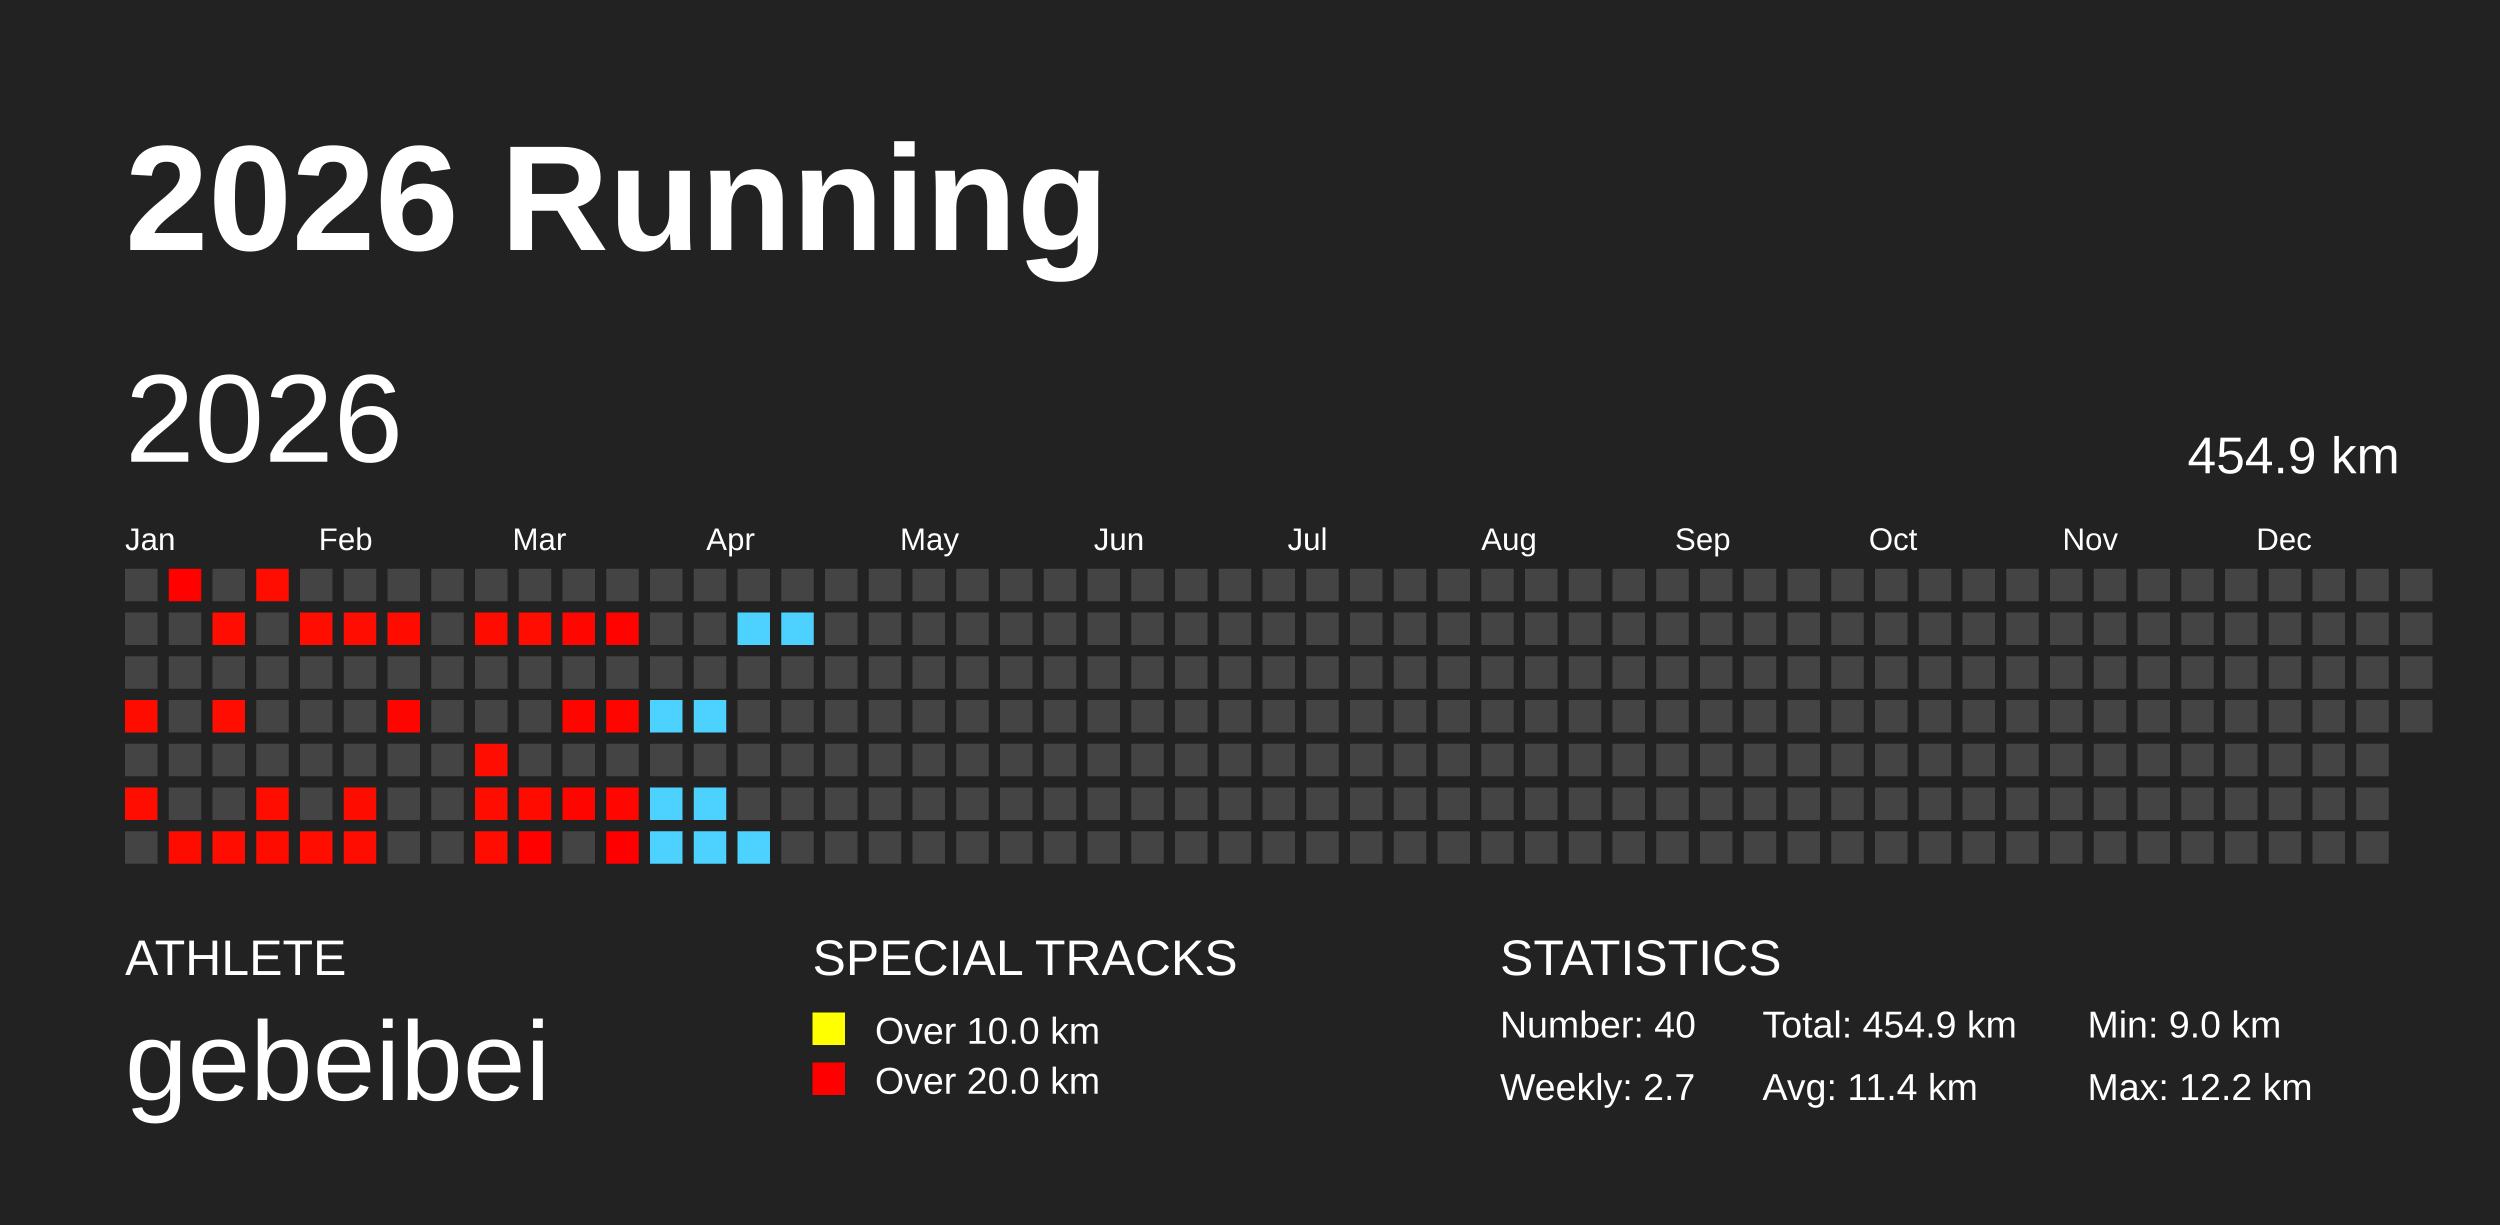
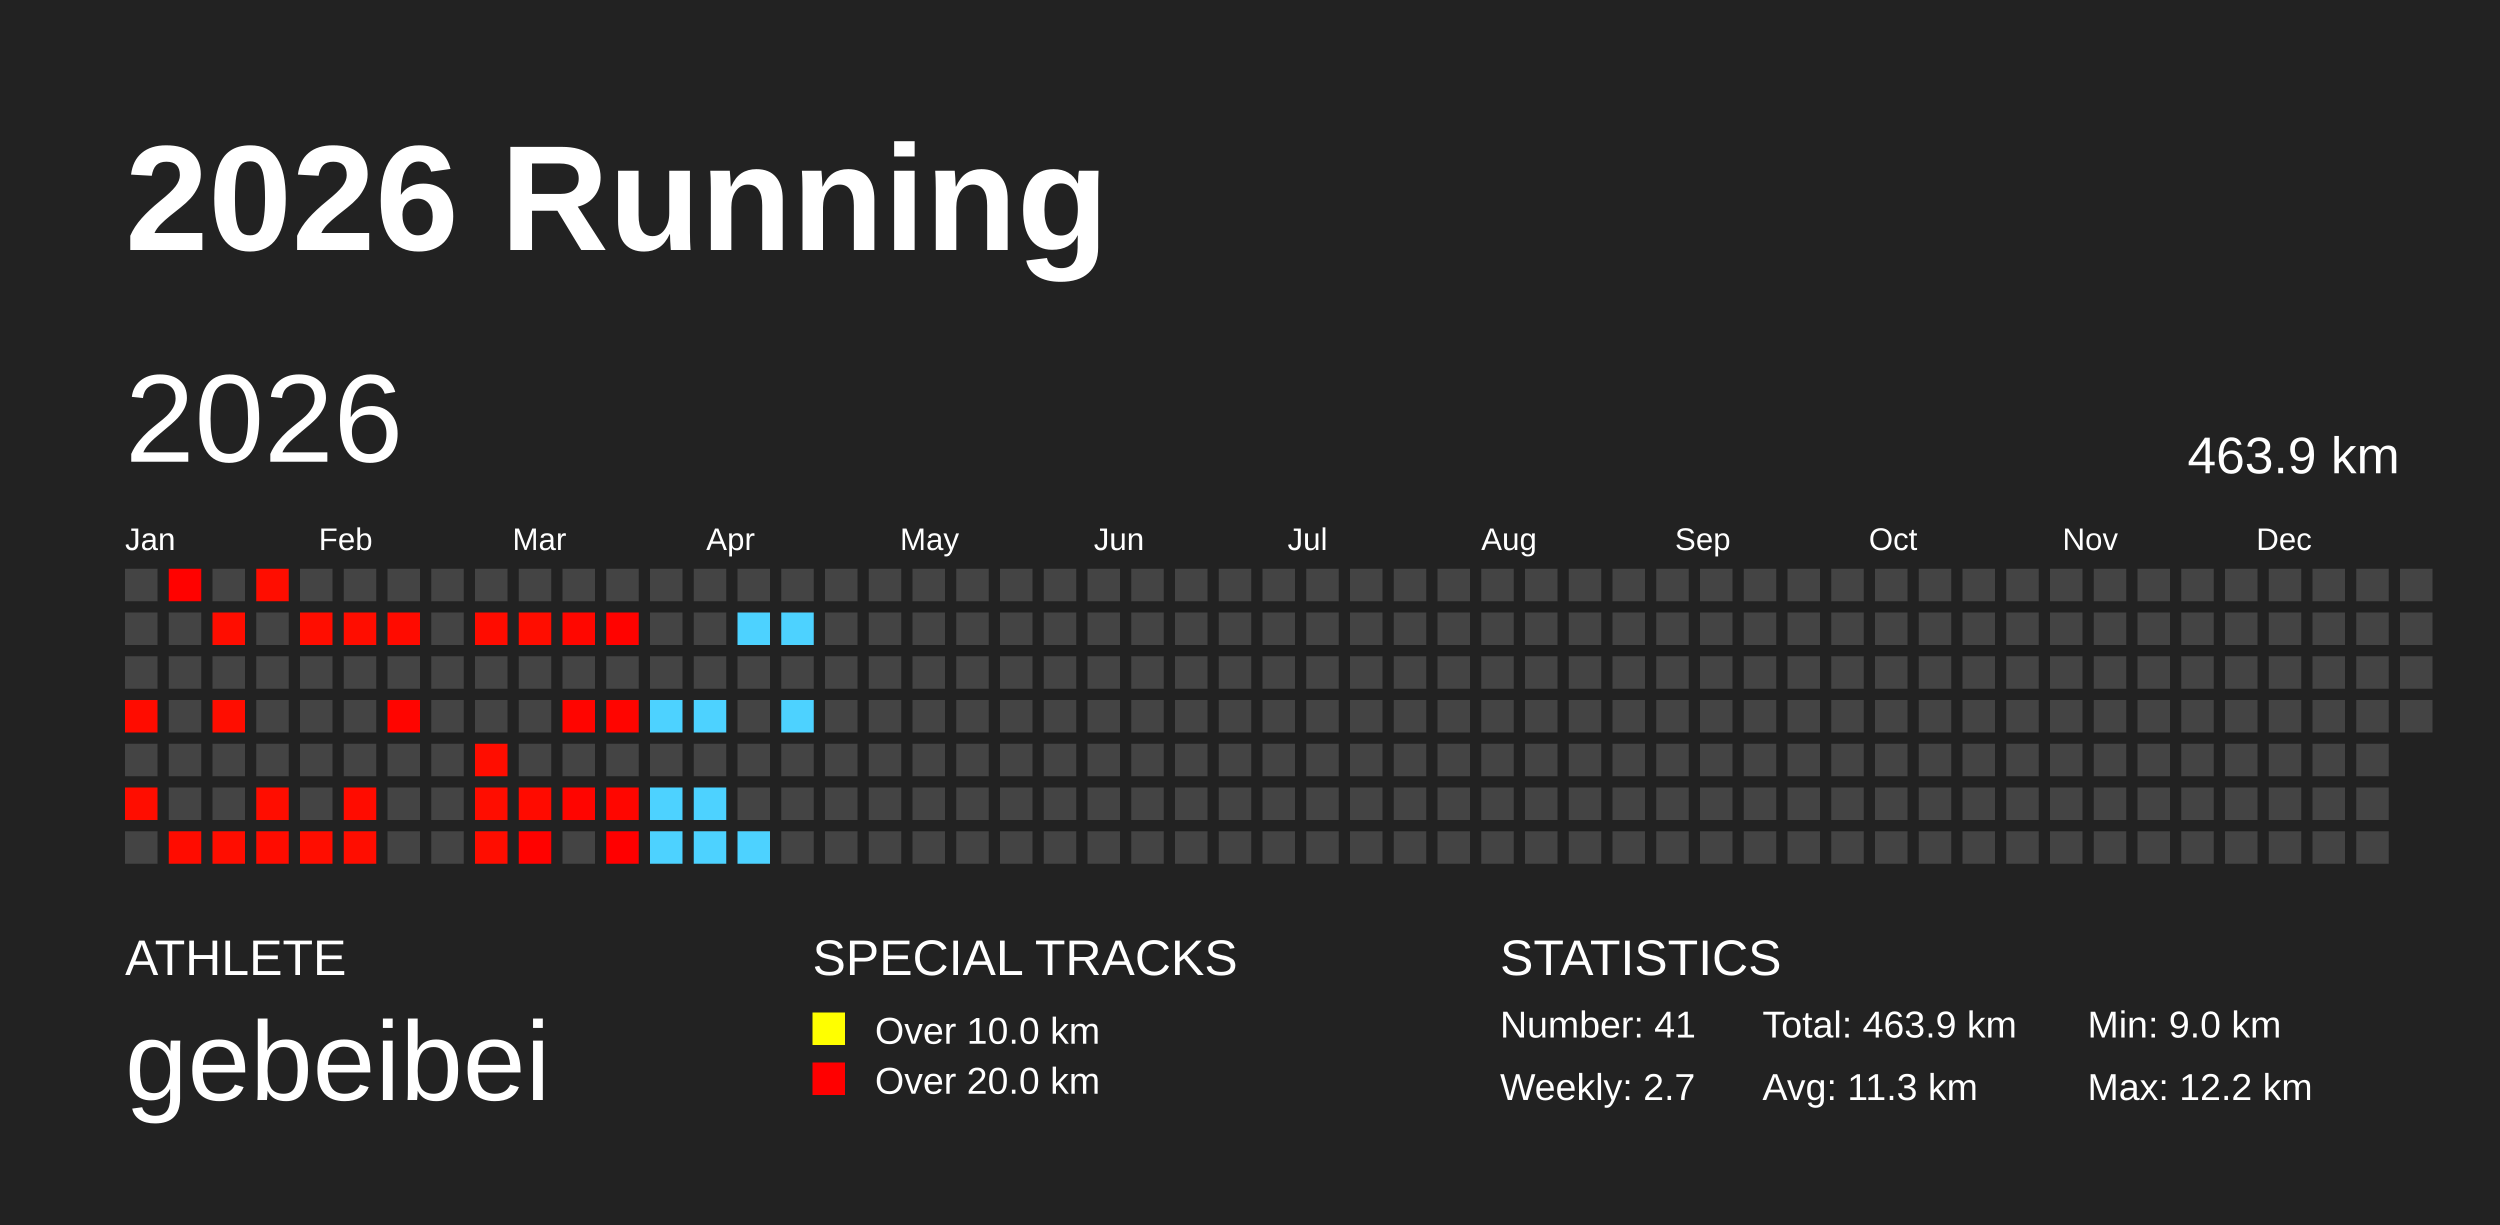
<svg xmlns="http://www.w3.org/2000/svg" baseProfile="full" height="98mm" version="1.1" viewBox="0,0,200,98" width="200mm">
  <defs />
  <rect fill="#222222" height="98" width="200" x="0" y="0" />
  <text fill="#FFFFFF" style="font-size:12px; font-family:Arial; font-weight:bold;" x="10" y="20">2026 Running</text>
  <text fill="#FFFFFF" style="font-size:4px; font-family:Arial" x="10" y="78">ATHLETE</text>
  <text fill="#FFFFFF" style="font-size:9px; font-family:Arial" x="10" y="88">gebeibei</text>
  <text fill="#FFFFFF" style="font-size:4px; font-family:Arial" x="65" y="78">SPECIAL TRACKS</text>
  <rect fill="yellow" height="2.6" width="2.6" x="65" y="81" />
  <text fill="#FFFFFF" style="font-size:3px; font-family:Arial" x="70" y="83.5">Over 10.0 km</text>
  <rect fill="red" height="2.6" width="2.6" x="65" y="85" />
  <text fill="#FFFFFF" style="font-size:3px; font-family:Arial" x="70" y="87.5">Over 20.0 km</text>
  <text fill="#FFFFFF" style="font-size:4px; font-family:Arial" x="120" y="78">STATISTICS</text>
-   <text fill="#FFFFFF" style="font-size:3px; font-family:Arial" x="120" y="83">Number: 40</text>
+   <text fill="#FFFFFF" style="font-size:3px; font-family:Arial" x="120" y="83">Number: 41</text>
  <text fill="#FFFFFF" style="font-size:3px; font-family:Arial" x="120" y="88">Weekly: 2.7</text>
-   <text fill="#FFFFFF" style="font-size:3px; font-family:Arial" x="141" y="83">Total: 454.9 km</text>
-   <text fill="#FFFFFF" style="font-size:3px; font-family:Arial" x="141" y="88">Avg: 11.4 km</text>
+   <text fill="#FFFFFF" style="font-size:3px; font-family:Arial" x="141" y="83">Total: 463.9 km</text>
+   <text fill="#FFFFFF" style="font-size:3px; font-family:Arial" x="141" y="88">Avg: 11.3 km</text>
  <text fill="#FFFFFF" style="font-size:3px; font-family:Arial" x="167" y="83">Min: 9.0 km</text>
  <text fill="#FFFFFF" style="font-size:3px; font-family:Arial" x="167" y="88">Max: 12.2 km</text>
  <text dominant-baseline="hanging" fill="#FFFFFF" style="font-size:10.0px; font-family:Arial;" x="10" y="30">2026</text>
-   <text dominant-baseline="hanging" fill="#FFFFFF" style="font-size:4.125px; font-family:Arial;" x="175" y="35">454.9 km</text>
+   <text dominant-baseline="hanging" fill="#FFFFFF" style="font-size:4.125px; font-family:Arial;" x="175" y="35">463.9 km</text>
  <text fill="#FFFFFF" style="font-size:2.5px; font-family:Arial" x="10.0" y="44">Jan</text>
  <text fill="#FFFFFF" style="font-size:2.5px; font-family:Arial" x="25.5" y="44">Feb</text>
  <text fill="#FFFFFF" style="font-size:2.5px; font-family:Arial" x="41.0" y="44">Mar</text>
  <text fill="#FFFFFF" style="font-size:2.5px; font-family:Arial" x="56.5" y="44">Apr</text>
  <text fill="#FFFFFF" style="font-size:2.5px; font-family:Arial" x="72.0" y="44">May</text>
  <text fill="#FFFFFF" style="font-size:2.5px; font-family:Arial" x="87.5" y="44">Jun</text>
  <text fill="#FFFFFF" style="font-size:2.5px; font-family:Arial" x="103.0" y="44">Jul</text>
  <text fill="#FFFFFF" style="font-size:2.5px; font-family:Arial" x="118.5" y="44">Aug</text>
  <text fill="#FFFFFF" style="font-size:2.5px; font-family:Arial" x="134.0" y="44">Sep</text>
  <text fill="#FFFFFF" style="font-size:2.5px; font-family:Arial" x="149.5" y="44">Oct</text>
  <text fill="#FFFFFF" style="font-size:2.5px; font-family:Arial" x="165.0" y="44">Nov</text>
  <text fill="#FFFFFF" style="font-size:2.5px; font-family:Arial" x="180.5" y="44">Dec</text>
  <rect fill="#444444" height="2.6" width="2.6" x="10.0" y="45.5" />
  <rect fill="#444444" height="2.6" width="2.6" x="10.0" y="49.0" />
  <rect fill="#444444" height="2.6" width="2.6" x="10.0" y="52.5" />
  <rect fill="#ff0c00" height="2.6" width="2.6" x="10.0" y="56.0" />
  <rect fill="#444444" height="2.6" width="2.6" x="10.0" y="59.5" />
  <rect fill="#ff0d00" height="2.6" width="2.6" x="10.0" y="63.0" />
  <rect fill="#444444" height="2.6" width="2.6" x="10.0" y="66.5" />
  <rect fill="#ff0200" height="2.6" width="2.6" x="13.5" y="45.5" />
  <rect fill="#444444" height="2.6" width="2.6" x="13.5" y="49.0" />
  <rect fill="#444444" height="2.6" width="2.6" x="13.5" y="52.5" />
  <rect fill="#444444" height="2.6" width="2.6" x="13.5" y="56.0" />
  <rect fill="#444444" height="2.6" width="2.6" x="13.5" y="59.5" />
  <rect fill="#444444" height="2.6" width="2.6" x="13.5" y="63.0" />
  <rect fill="#ff0c00" height="2.6" width="2.6" x="13.5" y="66.5" />
  <rect fill="#444444" height="2.6" width="2.6" x="17.0" y="45.5" />
  <rect fill="#ff0d00" height="2.6" width="2.6" x="17.0" y="49.0" />
  <rect fill="#444444" height="2.6" width="2.6" x="17.0" y="52.5" />
  <rect fill="#ff0d00" height="2.6" width="2.6" x="17.0" y="56.0" />
  <rect fill="#444444" height="2.6" width="2.6" x="17.0" y="59.5" />
  <rect fill="#444444" height="2.6" width="2.6" x="17.0" y="63.0" />
  <rect fill="#ff0d00" height="2.6" width="2.6" x="17.0" y="66.5" />
  <rect fill="#ff0d00" height="2.6" width="2.6" x="20.5" y="45.5" />
  <rect fill="#444444" height="2.6" width="2.6" x="20.5" y="49.0" />
  <rect fill="#444444" height="2.6" width="2.6" x="20.5" y="52.5" />
  <rect fill="#444444" height="2.6" width="2.6" x="20.5" y="56.0" />
  <rect fill="#444444" height="2.6" width="2.6" x="20.5" y="59.5" />
  <rect fill="#ff0d00" height="2.6" width="2.6" x="20.5" y="63.0" />
  <rect fill="#ff0c00" height="2.6" width="2.6" x="20.5" y="66.5" />
  <rect fill="#444444" height="2.6" width="2.6" x="24.0" y="45.5" />
  <rect fill="#ff0d00" height="2.6" width="2.6" x="24.0" y="49.0" />
  <rect fill="#444444" height="2.6" width="2.6" x="24.0" y="52.5" />
  <rect fill="#444444" height="2.6" width="2.6" x="24.0" y="56.0" />
  <rect fill="#444444" height="2.6" width="2.6" x="24.0" y="59.5" />
  <rect fill="#444444" height="2.6" width="2.6" x="24.0" y="63.0" />
  <rect fill="#ff0d00" height="2.6" width="2.6" x="24.0" y="66.5" />
  <rect fill="#444444" height="2.6" width="2.6" x="27.5" y="45.5" />
  <rect fill="#ff0d00" height="2.6" width="2.6" x="27.5" y="49.0" />
  <rect fill="#444444" height="2.6" width="2.6" x="27.5" y="52.5" />
  <rect fill="#444444" height="2.6" width="2.6" x="27.5" y="56.0" />
  <rect fill="#444444" height="2.6" width="2.6" x="27.5" y="59.5" />
  <rect fill="#ff0c00" height="2.6" width="2.6" x="27.5" y="63.0" />
  <rect fill="#ff0d00" height="2.6" width="2.6" x="27.5" y="66.5" />
  <rect fill="#444444" height="2.6" width="2.6" x="31.0" y="45.5" />
  <rect fill="#ff0b00" height="2.6" width="2.6" x="31.0" y="49.0" />
  <rect fill="#444444" height="2.6" width="2.6" x="31.0" y="52.5" />
  <rect fill="#ff0500" height="2.6" width="2.6" x="31.0" y="56.0" />
  <rect fill="#444444" height="2.6" width="2.6" x="31.0" y="59.5" />
  <rect fill="#444444" height="2.6" width="2.6" x="31.0" y="63.0" />
  <rect fill="#444444" height="2.6" width="2.6" x="31.0" y="66.5" />
  <rect fill="#444444" height="2.6" width="2.6" x="34.5" y="45.5" />
  <rect fill="#444444" height="2.6" width="2.6" x="34.5" y="49.0" />
  <rect fill="#444444" height="2.6" width="2.6" x="34.5" y="52.5" />
  <rect fill="#444444" height="2.6" width="2.6" x="34.5" y="56.0" />
  <rect fill="#444444" height="2.6" width="2.6" x="34.5" y="59.5" />
  <rect fill="#444444" height="2.6" width="2.6" x="34.5" y="63.0" />
  <rect fill="#444444" height="2.6" width="2.6" x="34.5" y="66.5" />
  <rect fill="#444444" height="2.6" width="2.6" x="38.0" y="45.5" />
  <rect fill="#ff0c00" height="2.6" width="2.6" x="38.0" y="49.0" />
  <rect fill="#444444" height="2.6" width="2.6" x="38.0" y="52.5" />
  <rect fill="#444444" height="2.6" width="2.6" x="38.0" y="56.0" />
  <rect fill="#ff0d00" height="2.6" width="2.6" x="38.0" y="59.5" />
  <rect fill="#ff0d00" height="2.6" width="2.6" x="38.0" y="63.0" />
  <rect fill="#ff0d00" height="2.6" width="2.6" x="38.0" y="66.5" />
  <rect fill="#444444" height="2.6" width="2.6" x="41.5" y="45.5" />
  <rect fill="#ff0d00" height="2.6" width="2.6" x="41.5" y="49.0" />
  <rect fill="#444444" height="2.6" width="2.6" x="41.5" y="52.5" />
  <rect fill="#444444" height="2.6" width="2.6" x="41.5" y="56.0" />
  <rect fill="#444444" height="2.6" width="2.6" x="41.5" y="59.5" />
  <rect fill="#ff0b00" height="2.6" width="2.6" x="41.5" y="63.0" />
  <rect fill="#ff0200" height="2.6" width="2.6" x="41.5" y="66.5" />
  <rect fill="#444444" height="2.6" width="2.6" x="45.0" y="45.5" />
  <rect fill="#ff0700" height="2.6" width="2.6" x="45.0" y="49.0" />
  <rect fill="#444444" height="2.6" width="2.6" x="45.0" y="52.5" />
  <rect fill="#ff0500" height="2.6" width="2.6" x="45.0" y="56.0" />
  <rect fill="#444444" height="2.6" width="2.6" x="45.0" y="59.5" />
  <rect fill="#ff0500" height="2.6" width="2.6" x="45.0" y="63.0" />
  <rect fill="#444444" height="2.6" width="2.6" x="45.0" y="66.5" />
  <rect fill="#444444" height="2.6" width="2.6" x="48.5" y="45.5" />
  <rect fill="#ff0300" height="2.6" width="2.6" x="48.5" y="49.0" />
  <rect fill="#444444" height="2.6" width="2.6" x="48.5" y="52.5" />
  <rect fill="#ff0500" height="2.6" width="2.6" x="48.5" y="56.0" />
  <rect fill="#444444" height="2.6" width="2.6" x="48.5" y="59.5" />
  <rect fill="#ff0600" height="2.6" width="2.6" x="48.5" y="63.0" />
  <rect fill="#ff0000" height="2.6" width="2.6" x="48.5" y="66.5" />
  <rect fill="#444444" height="2.6" width="2.6" x="52.0" y="45.5" />
  <rect fill="#444444" height="2.6" width="2.6" x="52.0" y="49.0" />
  <rect fill="#444444" height="2.6" width="2.6" x="52.0" y="52.5" />
  <rect fill="#4dd2ff" height="2.6" width="2.6" x="52.0" y="56.0" />
  <rect fill="#444444" height="2.6" width="2.6" x="52.0" y="59.5" />
  <rect fill="#4dd2ff" height="2.6" width="2.6" x="52.0" y="63.0" />
  <rect fill="#4dd2ff" height="2.6" width="2.6" x="52.0" y="66.5" />
  <rect fill="#444444" height="2.6" width="2.6" x="55.5" y="45.5" />
  <rect fill="#444444" height="2.6" width="2.6" x="55.5" y="49.0" />
  <rect fill="#444444" height="2.6" width="2.6" x="55.5" y="52.5" />
  <rect fill="#4dd2ff" height="2.6" width="2.6" x="55.5" y="56.0" />
  <rect fill="#444444" height="2.6" width="2.6" x="55.5" y="59.5" />
  <rect fill="#4dd2ff" height="2.6" width="2.6" x="55.5" y="63.0" />
  <rect fill="#4dd2ff" height="2.6" width="2.6" x="55.5" y="66.5" />
  <rect fill="#444444" height="2.6" width="2.6" x="59.0" y="45.5" />
  <rect fill="#4dd2ff" height="2.6" width="2.6" x="59.0" y="49.0" />
  <rect fill="#444444" height="2.6" width="2.6" x="59.0" y="52.5" />
  <rect fill="#444444" height="2.6" width="2.6" x="59.0" y="56.0" />
  <rect fill="#444444" height="2.6" width="2.6" x="59.0" y="59.5" />
  <rect fill="#444444" height="2.6" width="2.6" x="59.0" y="63.0" />
  <rect fill="#4dd2ff" height="2.6" width="2.6" x="59.0" y="66.5" />
  <rect fill="#444444" height="2.6" width="2.6" x="62.5" y="45.5" />
  <rect fill="#4dd2ff" height="2.6" width="2.6" x="62.5" y="49.0" />
  <rect fill="#444444" height="2.6" width="2.6" x="62.5" y="52.5" />
-   <rect fill="#444444" height="2.6" width="2.6" x="62.5" y="56.0" />
+   <rect fill="#4dd2ff" height="2.6" width="2.6" x="62.5" y="56.0" />
  <rect fill="#444444" height="2.6" width="2.6" x="62.5" y="59.5" />
  <rect fill="#444444" height="2.6" width="2.6" x="62.5" y="63.0" />
  <rect fill="#444444" height="2.6" width="2.6" x="62.5" y="66.5" />
  <rect fill="#444444" height="2.6" width="2.6" x="66.0" y="45.5" />
  <rect fill="#444444" height="2.6" width="2.6" x="66.0" y="49.0" />
  <rect fill="#444444" height="2.6" width="2.6" x="66.0" y="52.5" />
  <rect fill="#444444" height="2.6" width="2.6" x="66.0" y="56.0" />
  <rect fill="#444444" height="2.6" width="2.6" x="66.0" y="59.5" />
  <rect fill="#444444" height="2.6" width="2.6" x="66.0" y="63.0" />
  <rect fill="#444444" height="2.6" width="2.6" x="66.0" y="66.5" />
  <rect fill="#444444" height="2.6" width="2.6" x="69.5" y="45.5" />
  <rect fill="#444444" height="2.6" width="2.6" x="69.5" y="49.0" />
  <rect fill="#444444" height="2.6" width="2.6" x="69.5" y="52.5" />
  <rect fill="#444444" height="2.6" width="2.6" x="69.5" y="56.0" />
  <rect fill="#444444" height="2.6" width="2.6" x="69.5" y="59.5" />
  <rect fill="#444444" height="2.6" width="2.6" x="69.5" y="63.0" />
  <rect fill="#444444" height="2.6" width="2.6" x="69.5" y="66.5" />
  <rect fill="#444444" height="2.6" width="2.6" x="73.0" y="45.5" />
  <rect fill="#444444" height="2.6" width="2.6" x="73.0" y="49.0" />
  <rect fill="#444444" height="2.6" width="2.6" x="73.0" y="52.5" />
  <rect fill="#444444" height="2.6" width="2.6" x="73.0" y="56.0" />
  <rect fill="#444444" height="2.6" width="2.6" x="73.0" y="59.5" />
  <rect fill="#444444" height="2.6" width="2.6" x="73.0" y="63.0" />
  <rect fill="#444444" height="2.6" width="2.6" x="73.0" y="66.5" />
  <rect fill="#444444" height="2.6" width="2.6" x="76.5" y="45.5" />
  <rect fill="#444444" height="2.6" width="2.6" x="76.5" y="49.0" />
  <rect fill="#444444" height="2.6" width="2.6" x="76.5" y="52.5" />
  <rect fill="#444444" height="2.6" width="2.6" x="76.5" y="56.0" />
  <rect fill="#444444" height="2.6" width="2.6" x="76.5" y="59.5" />
  <rect fill="#444444" height="2.6" width="2.6" x="76.5" y="63.0" />
  <rect fill="#444444" height="2.6" width="2.6" x="76.5" y="66.5" />
  <rect fill="#444444" height="2.6" width="2.6" x="80.0" y="45.5" />
  <rect fill="#444444" height="2.6" width="2.6" x="80.0" y="49.0" />
  <rect fill="#444444" height="2.6" width="2.6" x="80.0" y="52.5" />
  <rect fill="#444444" height="2.6" width="2.6" x="80.0" y="56.0" />
  <rect fill="#444444" height="2.6" width="2.6" x="80.0" y="59.5" />
  <rect fill="#444444" height="2.6" width="2.6" x="80.0" y="63.0" />
  <rect fill="#444444" height="2.6" width="2.6" x="80.0" y="66.5" />
  <rect fill="#444444" height="2.6" width="2.6" x="83.5" y="45.5" />
  <rect fill="#444444" height="2.6" width="2.6" x="83.5" y="49.0" />
  <rect fill="#444444" height="2.6" width="2.6" x="83.5" y="52.5" />
  <rect fill="#444444" height="2.6" width="2.6" x="83.5" y="56.0" />
  <rect fill="#444444" height="2.6" width="2.6" x="83.5" y="59.5" />
  <rect fill="#444444" height="2.6" width="2.6" x="83.5" y="63.0" />
  <rect fill="#444444" height="2.6" width="2.6" x="83.5" y="66.5" />
  <rect fill="#444444" height="2.6" width="2.6" x="87.0" y="45.5" />
  <rect fill="#444444" height="2.6" width="2.6" x="87.0" y="49.0" />
  <rect fill="#444444" height="2.6" width="2.6" x="87.0" y="52.5" />
  <rect fill="#444444" height="2.6" width="2.6" x="87.0" y="56.0" />
  <rect fill="#444444" height="2.6" width="2.6" x="87.0" y="59.5" />
  <rect fill="#444444" height="2.6" width="2.6" x="87.0" y="63.0" />
  <rect fill="#444444" height="2.6" width="2.6" x="87.0" y="66.5" />
  <rect fill="#444444" height="2.6" width="2.6" x="90.5" y="45.5" />
  <rect fill="#444444" height="2.6" width="2.6" x="90.5" y="49.0" />
  <rect fill="#444444" height="2.6" width="2.6" x="90.5" y="52.5" />
  <rect fill="#444444" height="2.6" width="2.6" x="90.5" y="56.0" />
  <rect fill="#444444" height="2.6" width="2.6" x="90.5" y="59.5" />
  <rect fill="#444444" height="2.6" width="2.6" x="90.5" y="63.0" />
  <rect fill="#444444" height="2.6" width="2.6" x="90.5" y="66.5" />
  <rect fill="#444444" height="2.6" width="2.6" x="94.0" y="45.5" />
  <rect fill="#444444" height="2.6" width="2.6" x="94.0" y="49.0" />
  <rect fill="#444444" height="2.6" width="2.6" x="94.0" y="52.5" />
  <rect fill="#444444" height="2.6" width="2.6" x="94.0" y="56.0" />
  <rect fill="#444444" height="2.6" width="2.6" x="94.0" y="59.5" />
  <rect fill="#444444" height="2.6" width="2.6" x="94.0" y="63.0" />
  <rect fill="#444444" height="2.6" width="2.6" x="94.0" y="66.5" />
  <rect fill="#444444" height="2.6" width="2.6" x="97.5" y="45.5" />
  <rect fill="#444444" height="2.6" width="2.6" x="97.5" y="49.0" />
  <rect fill="#444444" height="2.6" width="2.6" x="97.5" y="52.5" />
  <rect fill="#444444" height="2.6" width="2.6" x="97.5" y="56.0" />
  <rect fill="#444444" height="2.6" width="2.6" x="97.5" y="59.5" />
  <rect fill="#444444" height="2.6" width="2.6" x="97.5" y="63.0" />
  <rect fill="#444444" height="2.6" width="2.6" x="97.5" y="66.5" />
  <rect fill="#444444" height="2.6" width="2.6" x="101.0" y="45.5" />
  <rect fill="#444444" height="2.6" width="2.6" x="101.0" y="49.0" />
  <rect fill="#444444" height="2.6" width="2.6" x="101.0" y="52.5" />
  <rect fill="#444444" height="2.6" width="2.6" x="101.0" y="56.0" />
  <rect fill="#444444" height="2.6" width="2.6" x="101.0" y="59.5" />
  <rect fill="#444444" height="2.6" width="2.6" x="101.0" y="63.0" />
  <rect fill="#444444" height="2.6" width="2.6" x="101.0" y="66.5" />
  <rect fill="#444444" height="2.6" width="2.6" x="104.5" y="45.5" />
  <rect fill="#444444" height="2.6" width="2.6" x="104.5" y="49.0" />
  <rect fill="#444444" height="2.6" width="2.6" x="104.5" y="52.5" />
  <rect fill="#444444" height="2.6" width="2.6" x="104.5" y="56.0" />
  <rect fill="#444444" height="2.6" width="2.6" x="104.5" y="59.5" />
  <rect fill="#444444" height="2.6" width="2.6" x="104.5" y="63.0" />
  <rect fill="#444444" height="2.6" width="2.6" x="104.5" y="66.5" />
  <rect fill="#444444" height="2.6" width="2.6" x="108.0" y="45.5" />
  <rect fill="#444444" height="2.6" width="2.6" x="108.0" y="49.0" />
  <rect fill="#444444" height="2.6" width="2.6" x="108.0" y="52.5" />
  <rect fill="#444444" height="2.6" width="2.6" x="108.0" y="56.0" />
  <rect fill="#444444" height="2.6" width="2.6" x="108.0" y="59.5" />
  <rect fill="#444444" height="2.6" width="2.6" x="108.0" y="63.0" />
  <rect fill="#444444" height="2.6" width="2.6" x="108.0" y="66.5" />
  <rect fill="#444444" height="2.6" width="2.6" x="111.5" y="45.5" />
  <rect fill="#444444" height="2.6" width="2.6" x="111.5" y="49.0" />
  <rect fill="#444444" height="2.6" width="2.6" x="111.5" y="52.5" />
  <rect fill="#444444" height="2.6" width="2.6" x="111.5" y="56.0" />
  <rect fill="#444444" height="2.6" width="2.6" x="111.5" y="59.5" />
  <rect fill="#444444" height="2.6" width="2.6" x="111.5" y="63.0" />
  <rect fill="#444444" height="2.6" width="2.6" x="111.5" y="66.5" />
  <rect fill="#444444" height="2.6" width="2.6" x="115.0" y="45.5" />
  <rect fill="#444444" height="2.6" width="2.6" x="115.0" y="49.0" />
  <rect fill="#444444" height="2.6" width="2.6" x="115.0" y="52.5" />
  <rect fill="#444444" height="2.6" width="2.6" x="115.0" y="56.0" />
  <rect fill="#444444" height="2.6" width="2.6" x="115.0" y="59.5" />
  <rect fill="#444444" height="2.6" width="2.6" x="115.0" y="63.0" />
  <rect fill="#444444" height="2.6" width="2.6" x="115.0" y="66.5" />
  <rect fill="#444444" height="2.6" width="2.6" x="118.5" y="45.5" />
  <rect fill="#444444" height="2.6" width="2.6" x="118.5" y="49.0" />
  <rect fill="#444444" height="2.6" width="2.6" x="118.5" y="52.5" />
  <rect fill="#444444" height="2.6" width="2.6" x="118.5" y="56.0" />
  <rect fill="#444444" height="2.6" width="2.6" x="118.5" y="59.5" />
  <rect fill="#444444" height="2.6" width="2.6" x="118.5" y="63.0" />
  <rect fill="#444444" height="2.6" width="2.6" x="118.5" y="66.5" />
  <rect fill="#444444" height="2.6" width="2.6" x="122.0" y="45.5" />
  <rect fill="#444444" height="2.6" width="2.6" x="122.0" y="49.0" />
  <rect fill="#444444" height="2.6" width="2.6" x="122.0" y="52.5" />
  <rect fill="#444444" height="2.6" width="2.6" x="122.0" y="56.0" />
  <rect fill="#444444" height="2.6" width="2.6" x="122.0" y="59.5" />
  <rect fill="#444444" height="2.6" width="2.6" x="122.0" y="63.0" />
  <rect fill="#444444" height="2.6" width="2.6" x="122.0" y="66.5" />
  <rect fill="#444444" height="2.6" width="2.6" x="125.5" y="45.5" />
  <rect fill="#444444" height="2.6" width="2.6" x="125.5" y="49.0" />
  <rect fill="#444444" height="2.6" width="2.6" x="125.5" y="52.5" />
  <rect fill="#444444" height="2.6" width="2.6" x="125.5" y="56.0" />
  <rect fill="#444444" height="2.6" width="2.6" x="125.5" y="59.5" />
  <rect fill="#444444" height="2.6" width="2.6" x="125.5" y="63.0" />
  <rect fill="#444444" height="2.6" width="2.6" x="125.5" y="66.5" />
  <rect fill="#444444" height="2.6" width="2.6" x="129.0" y="45.5" />
  <rect fill="#444444" height="2.6" width="2.6" x="129.0" y="49.0" />
  <rect fill="#444444" height="2.6" width="2.6" x="129.0" y="52.5" />
  <rect fill="#444444" height="2.6" width="2.6" x="129.0" y="56.0" />
  <rect fill="#444444" height="2.6" width="2.6" x="129.0" y="59.5" />
  <rect fill="#444444" height="2.6" width="2.6" x="129.0" y="63.0" />
  <rect fill="#444444" height="2.6" width="2.6" x="129.0" y="66.5" />
  <rect fill="#444444" height="2.6" width="2.6" x="132.5" y="45.5" />
  <rect fill="#444444" height="2.6" width="2.6" x="132.5" y="49.0" />
  <rect fill="#444444" height="2.6" width="2.6" x="132.5" y="52.5" />
  <rect fill="#444444" height="2.6" width="2.6" x="132.5" y="56.0" />
  <rect fill="#444444" height="2.6" width="2.6" x="132.5" y="59.5" />
  <rect fill="#444444" height="2.6" width="2.6" x="132.5" y="63.0" />
  <rect fill="#444444" height="2.6" width="2.6" x="132.5" y="66.5" />
  <rect fill="#444444" height="2.6" width="2.6" x="136.0" y="45.5" />
  <rect fill="#444444" height="2.6" width="2.6" x="136.0" y="49.0" />
  <rect fill="#444444" height="2.6" width="2.6" x="136.0" y="52.5" />
  <rect fill="#444444" height="2.6" width="2.6" x="136.0" y="56.0" />
  <rect fill="#444444" height="2.6" width="2.6" x="136.0" y="59.5" />
  <rect fill="#444444" height="2.6" width="2.6" x="136.0" y="63.0" />
  <rect fill="#444444" height="2.6" width="2.6" x="136.0" y="66.5" />
  <rect fill="#444444" height="2.6" width="2.6" x="139.5" y="45.5" />
  <rect fill="#444444" height="2.6" width="2.6" x="139.5" y="49.0" />
  <rect fill="#444444" height="2.6" width="2.6" x="139.5" y="52.5" />
  <rect fill="#444444" height="2.6" width="2.6" x="139.5" y="56.0" />
  <rect fill="#444444" height="2.6" width="2.6" x="139.5" y="59.5" />
  <rect fill="#444444" height="2.6" width="2.6" x="139.5" y="63.0" />
  <rect fill="#444444" height="2.6" width="2.6" x="139.5" y="66.5" />
  <rect fill="#444444" height="2.6" width="2.6" x="143.0" y="45.5" />
  <rect fill="#444444" height="2.6" width="2.6" x="143.0" y="49.0" />
  <rect fill="#444444" height="2.6" width="2.6" x="143.0" y="52.5" />
  <rect fill="#444444" height="2.6" width="2.6" x="143.0" y="56.0" />
  <rect fill="#444444" height="2.6" width="2.6" x="143.0" y="59.5" />
  <rect fill="#444444" height="2.6" width="2.6" x="143.0" y="63.0" />
  <rect fill="#444444" height="2.6" width="2.6" x="143.0" y="66.5" />
  <rect fill="#444444" height="2.6" width="2.6" x="146.5" y="45.5" />
  <rect fill="#444444" height="2.6" width="2.6" x="146.5" y="49.0" />
  <rect fill="#444444" height="2.6" width="2.6" x="146.5" y="52.5" />
  <rect fill="#444444" height="2.6" width="2.6" x="146.5" y="56.0" />
  <rect fill="#444444" height="2.6" width="2.6" x="146.5" y="59.5" />
  <rect fill="#444444" height="2.6" width="2.6" x="146.5" y="63.0" />
  <rect fill="#444444" height="2.6" width="2.6" x="146.5" y="66.5" />
  <rect fill="#444444" height="2.6" width="2.6" x="150.0" y="45.5" />
  <rect fill="#444444" height="2.6" width="2.6" x="150.0" y="49.0" />
  <rect fill="#444444" height="2.6" width="2.6" x="150.0" y="52.5" />
  <rect fill="#444444" height="2.6" width="2.6" x="150.0" y="56.0" />
  <rect fill="#444444" height="2.6" width="2.6" x="150.0" y="59.5" />
  <rect fill="#444444" height="2.6" width="2.6" x="150.0" y="63.0" />
  <rect fill="#444444" height="2.6" width="2.6" x="150.0" y="66.5" />
  <rect fill="#444444" height="2.6" width="2.6" x="153.5" y="45.5" />
  <rect fill="#444444" height="2.6" width="2.6" x="153.5" y="49.0" />
  <rect fill="#444444" height="2.6" width="2.6" x="153.5" y="52.5" />
  <rect fill="#444444" height="2.6" width="2.6" x="153.5" y="56.0" />
  <rect fill="#444444" height="2.6" width="2.6" x="153.5" y="59.5" />
  <rect fill="#444444" height="2.6" width="2.6" x="153.5" y="63.0" />
  <rect fill="#444444" height="2.6" width="2.6" x="153.5" y="66.5" />
  <rect fill="#444444" height="2.6" width="2.6" x="157.0" y="45.5" />
  <rect fill="#444444" height="2.6" width="2.6" x="157.0" y="49.0" />
  <rect fill="#444444" height="2.6" width="2.6" x="157.0" y="52.5" />
  <rect fill="#444444" height="2.6" width="2.6" x="157.0" y="56.0" />
  <rect fill="#444444" height="2.6" width="2.6" x="157.0" y="59.5" />
  <rect fill="#444444" height="2.6" width="2.6" x="157.0" y="63.0" />
  <rect fill="#444444" height="2.6" width="2.6" x="157.0" y="66.5" />
  <rect fill="#444444" height="2.6" width="2.6" x="160.5" y="45.5" />
  <rect fill="#444444" height="2.6" width="2.6" x="160.5" y="49.0" />
  <rect fill="#444444" height="2.6" width="2.6" x="160.5" y="52.5" />
  <rect fill="#444444" height="2.6" width="2.6" x="160.5" y="56.0" />
  <rect fill="#444444" height="2.6" width="2.6" x="160.5" y="59.5" />
  <rect fill="#444444" height="2.6" width="2.6" x="160.5" y="63.0" />
  <rect fill="#444444" height="2.6" width="2.6" x="160.5" y="66.5" />
  <rect fill="#444444" height="2.6" width="2.6" x="164.0" y="45.5" />
  <rect fill="#444444" height="2.6" width="2.6" x="164.0" y="49.0" />
  <rect fill="#444444" height="2.6" width="2.6" x="164.0" y="52.5" />
  <rect fill="#444444" height="2.6" width="2.6" x="164.0" y="56.0" />
  <rect fill="#444444" height="2.6" width="2.6" x="164.0" y="59.5" />
  <rect fill="#444444" height="2.6" width="2.6" x="164.0" y="63.0" />
  <rect fill="#444444" height="2.6" width="2.6" x="164.0" y="66.5" />
  <rect fill="#444444" height="2.6" width="2.6" x="167.5" y="45.5" />
  <rect fill="#444444" height="2.6" width="2.6" x="167.5" y="49.0" />
  <rect fill="#444444" height="2.6" width="2.6" x="167.5" y="52.5" />
  <rect fill="#444444" height="2.6" width="2.6" x="167.5" y="56.0" />
  <rect fill="#444444" height="2.6" width="2.6" x="167.5" y="59.5" />
  <rect fill="#444444" height="2.6" width="2.6" x="167.5" y="63.0" />
  <rect fill="#444444" height="2.6" width="2.6" x="167.5" y="66.5" />
  <rect fill="#444444" height="2.6" width="2.6" x="171.0" y="45.5" />
  <rect fill="#444444" height="2.6" width="2.6" x="171.0" y="49.0" />
  <rect fill="#444444" height="2.6" width="2.6" x="171.0" y="52.5" />
  <rect fill="#444444" height="2.6" width="2.6" x="171.0" y="56.0" />
  <rect fill="#444444" height="2.6" width="2.6" x="171.0" y="59.5" />
  <rect fill="#444444" height="2.6" width="2.6" x="171.0" y="63.0" />
  <rect fill="#444444" height="2.6" width="2.6" x="171.0" y="66.5" />
  <rect fill="#444444" height="2.6" width="2.6" x="174.5" y="45.5" />
  <rect fill="#444444" height="2.6" width="2.6" x="174.5" y="49.0" />
  <rect fill="#444444" height="2.6" width="2.6" x="174.5" y="52.5" />
  <rect fill="#444444" height="2.6" width="2.6" x="174.5" y="56.0" />
  <rect fill="#444444" height="2.6" width="2.6" x="174.5" y="59.5" />
  <rect fill="#444444" height="2.6" width="2.6" x="174.5" y="63.0" />
  <rect fill="#444444" height="2.6" width="2.6" x="174.5" y="66.5" />
  <rect fill="#444444" height="2.6" width="2.6" x="178.0" y="45.5" />
  <rect fill="#444444" height="2.6" width="2.6" x="178.0" y="49.0" />
  <rect fill="#444444" height="2.6" width="2.6" x="178.0" y="52.5" />
  <rect fill="#444444" height="2.6" width="2.6" x="178.0" y="56.0" />
  <rect fill="#444444" height="2.6" width="2.6" x="178.0" y="59.5" />
  <rect fill="#444444" height="2.6" width="2.6" x="178.0" y="63.0" />
  <rect fill="#444444" height="2.6" width="2.6" x="178.0" y="66.5" />
  <rect fill="#444444" height="2.6" width="2.6" x="181.5" y="45.5" />
  <rect fill="#444444" height="2.6" width="2.6" x="181.5" y="49.0" />
  <rect fill="#444444" height="2.6" width="2.6" x="181.5" y="52.5" />
  <rect fill="#444444" height="2.6" width="2.6" x="181.5" y="56.0" />
  <rect fill="#444444" height="2.6" width="2.6" x="181.5" y="59.5" />
  <rect fill="#444444" height="2.6" width="2.6" x="181.5" y="63.0" />
  <rect fill="#444444" height="2.6" width="2.6" x="181.5" y="66.5" />
  <rect fill="#444444" height="2.6" width="2.6" x="185.0" y="45.5" />
  <rect fill="#444444" height="2.6" width="2.6" x="185.0" y="49.0" />
  <rect fill="#444444" height="2.6" width="2.6" x="185.0" y="52.5" />
  <rect fill="#444444" height="2.6" width="2.6" x="185.0" y="56.0" />
  <rect fill="#444444" height="2.6" width="2.6" x="185.0" y="59.5" />
  <rect fill="#444444" height="2.6" width="2.6" x="185.0" y="63.0" />
  <rect fill="#444444" height="2.6" width="2.6" x="185.0" y="66.5" />
  <rect fill="#444444" height="2.6" width="2.6" x="188.5" y="45.5" />
  <rect fill="#444444" height="2.6" width="2.6" x="188.5" y="49.0" />
  <rect fill="#444444" height="2.6" width="2.6" x="188.5" y="52.5" />
  <rect fill="#444444" height="2.6" width="2.6" x="188.5" y="56.0" />
  <rect fill="#444444" height="2.6" width="2.6" x="188.5" y="59.5" />
  <rect fill="#444444" height="2.6" width="2.6" x="188.5" y="63.0" />
  <rect fill="#444444" height="2.6" width="2.6" x="188.5" y="66.5" />
  <rect fill="#444444" height="2.6" width="2.6" x="192.0" y="45.5" />
  <rect fill="#444444" height="2.6" width="2.6" x="192.0" y="49.0" />
  <rect fill="#444444" height="2.6" width="2.6" x="192.0" y="52.5" />
  <rect fill="#444444" height="2.6" width="2.6" x="192.0" y="56.0" />
</svg>
